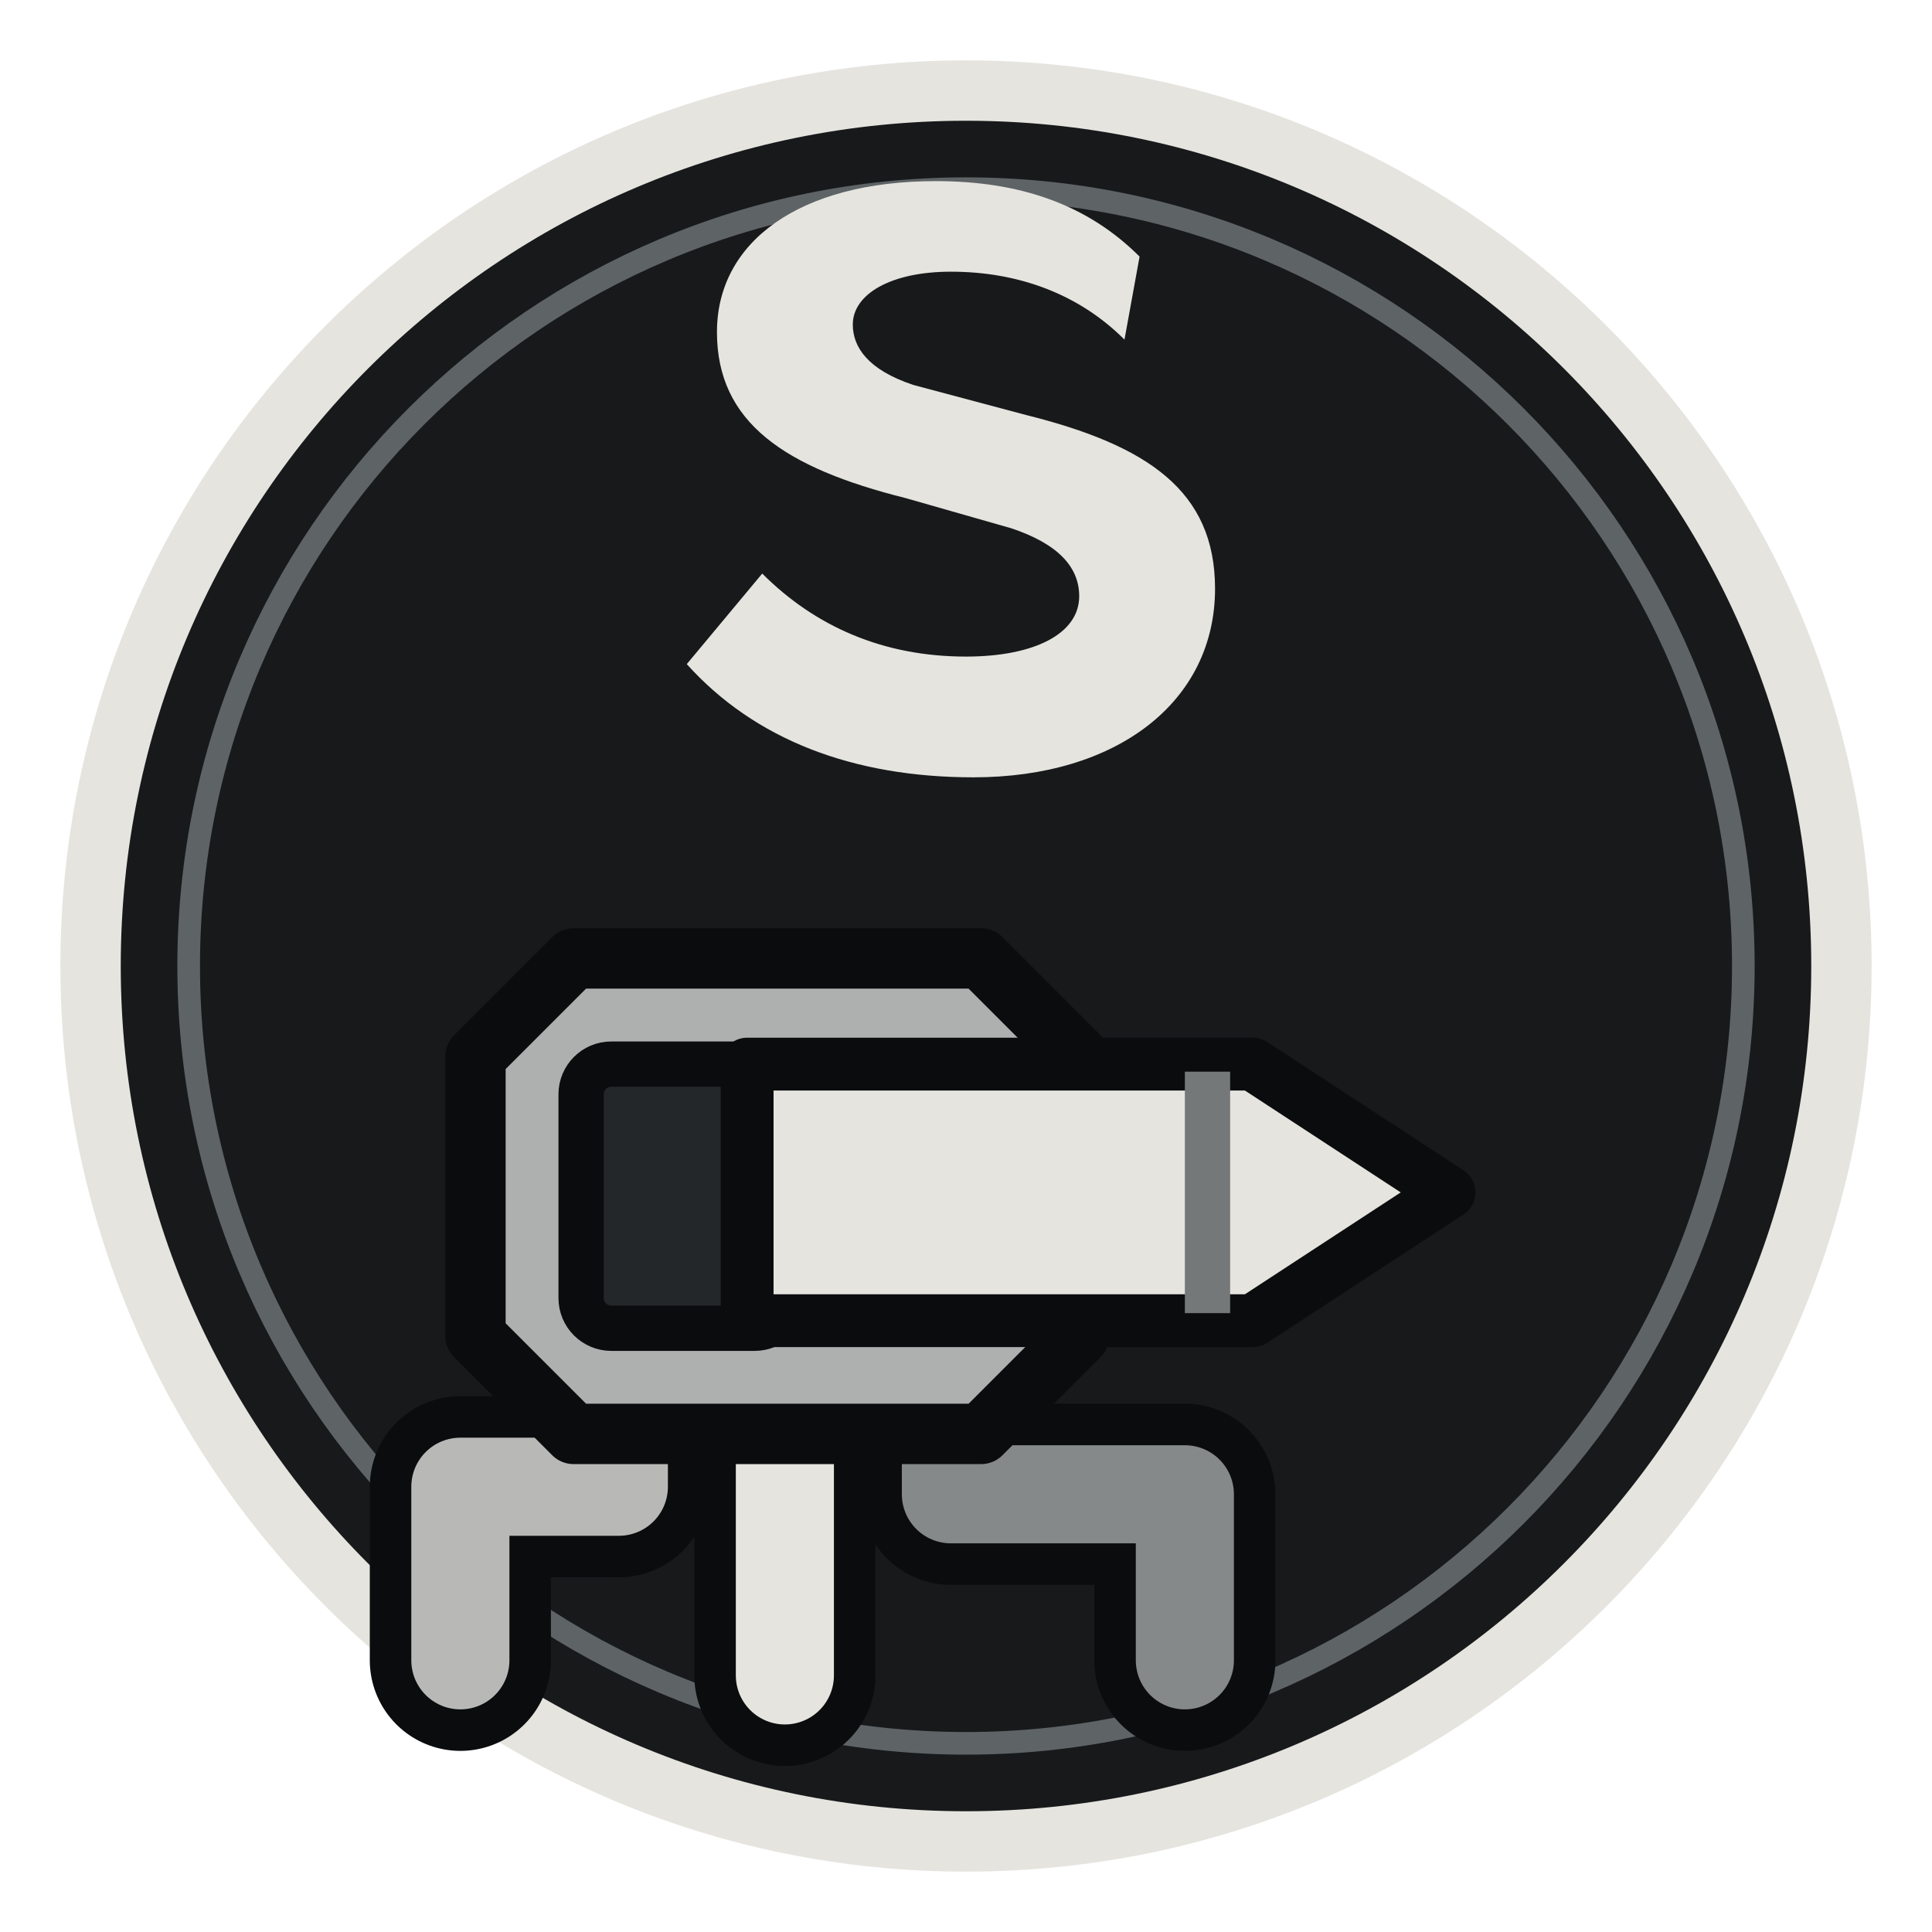
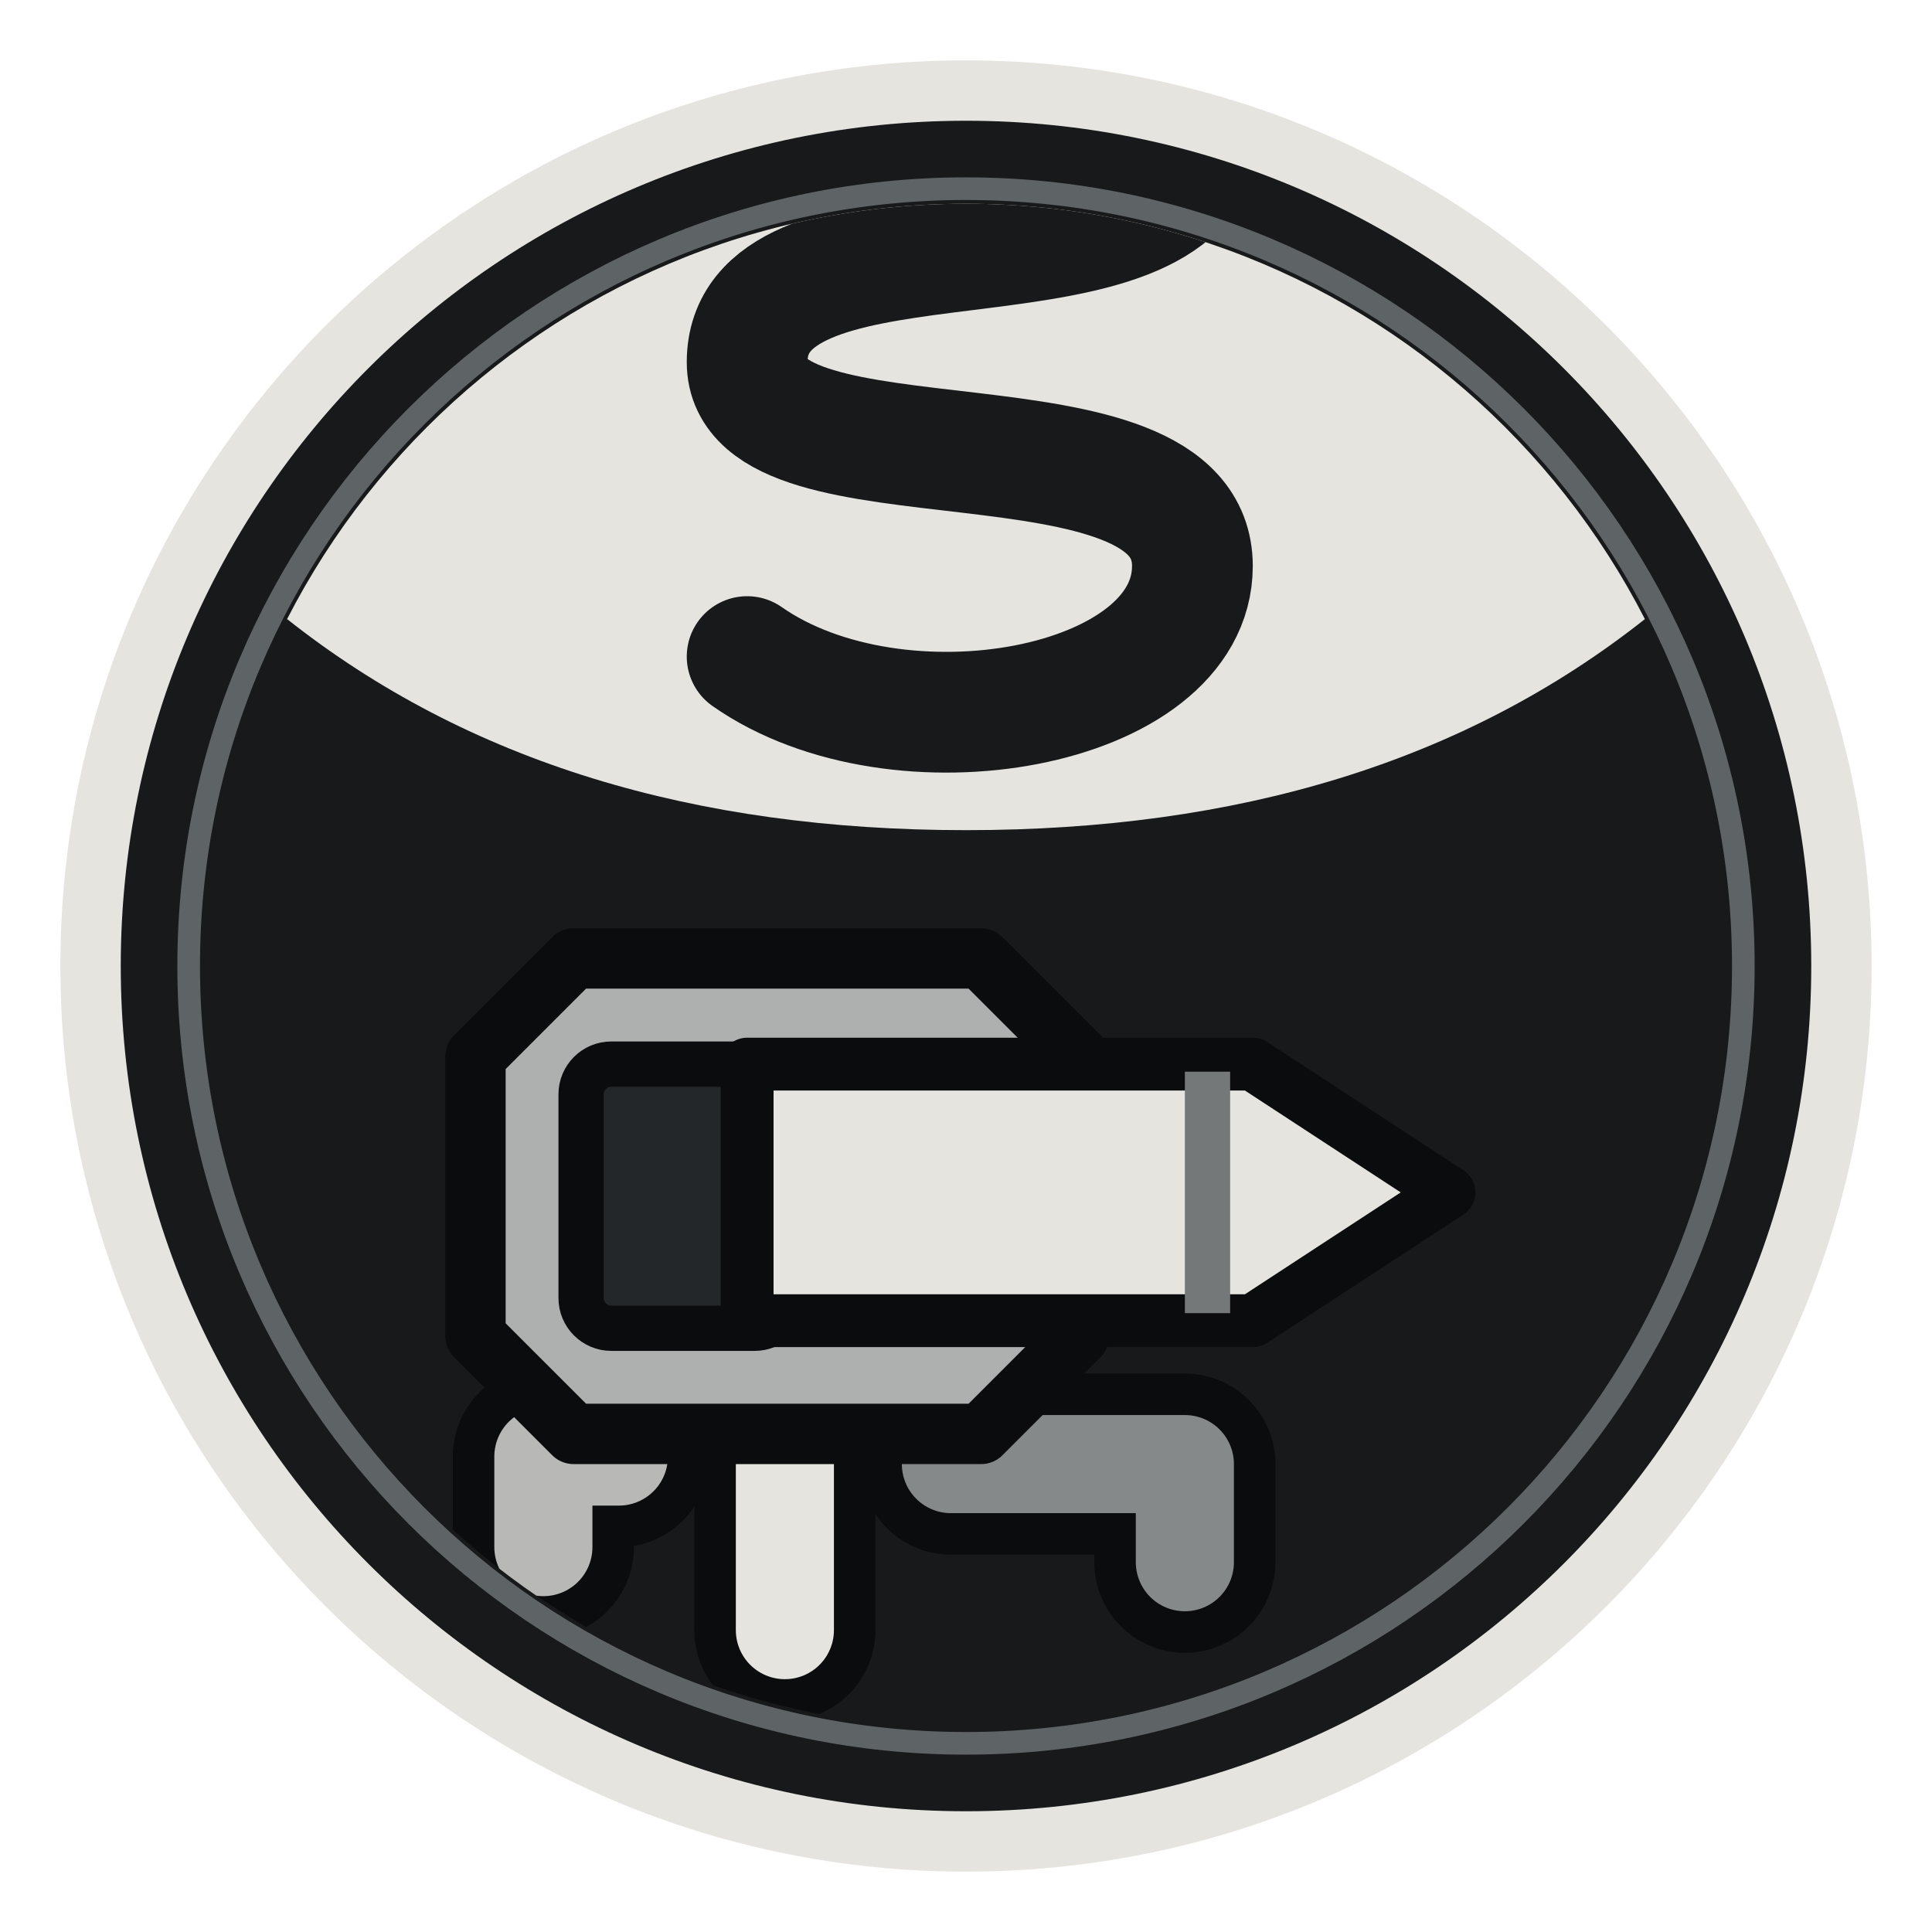
<svg xmlns="http://www.w3.org/2000/svg" width="256" height="256" viewBox="0 0 256 256">
+   <defs>
+     <clipPath id="badge-interior">
+       <circle cx="128" cy="128" r="101" />
+     </clipPath>
+   </defs>
  <circle cx="128" cy="128" r="116" fill="#17191b" stroke="#e5e4df" stroke-width="8" />
  <circle cx="128" cy="128" r="103" fill="none" stroke="#5e6366" stroke-width="3" />
-   <path id="maker-mark" d="M151 34 C144 27 135 24 124 24 C106 24 95 32 95 44            C95 56 104 62 120 66 L134 70 C140 72 143 75 143 79            C143 84 137 87 128 87 C117 87 108 83 101 76 L91 88            C100 98 113 103 129 103 C148 103 161 93 161 78            C161 65 152 59 136 55 L121 51 C115 49 113 46 113 43            C113 39 118 36 126 36 C135 36 143 39 149 45 Z" fill="#e5e4df" />
-   <g id="mod-glyph" stroke="#0b0c0d" stroke-linejoin="round">
-     <g fill="none" stroke-linecap="round">
-       <path d="M82 177 V197 H61 V220" stroke="#0b0c0d" stroke-width="24" />
-       <path d="M104 181 V222" stroke="#0b0c0d" stroke-width="24" />
-       <path d="M126 177 V198 H157 V220" stroke="#0b0c0d" stroke-width="24" />
-       <path d="M82 177 V197 H61 V220" stroke="#b8b9b7" stroke-width="13" />
-       <path d="M104 181 V222" stroke="#e5e4df" stroke-width="13" />
-       <path d="M126 177 V198 H157 V220" stroke="#85898a" stroke-width="13" />
+   <g clip-path="url(#badge-interior)">
+     <path id="maker-cap" d="M38 82 C50 45 84 24 128 24 C172 24 206 45 218 82              C194 101 164 110 128 110 C92 110 62 101 38 82 Z" fill="#e5e4df" />
+     <path id="maker-mark" d="M158 22 C149 39 99 27 99 48              C99 66 158 53 158 75              C158 94 119 101 99 87" fill="none" stroke="#17191b" stroke-width="16" stroke-linecap="round" stroke-linejoin="round" />
+     <g id="mod-glyph" stroke="#0b0c0d" stroke-linejoin="round">
+       <g fill="none" stroke-linecap="round">
+         <path d="M82 177 V193 H72 V205" stroke="#0b0c0d" stroke-width="24" />
+         <path d="M104 181 V216" stroke="#0b0c0d" stroke-width="24" />
+         <path d="M126 177 V194 H157 V207" stroke="#0b0c0d" stroke-width="24" />
+         <path d="M82 177 V193 H72 V205" stroke="#b8b9b7" stroke-width="13" />
+         <path d="M104 181 V216" stroke="#e5e4df" stroke-width="13" />
+         <path d="M126 177 V194 H157 V207" stroke="#85898a" stroke-width="13" />
+       </g>
+       <path d="M76 127 H130 L143 140 V177 L130 190 H76 L63 177 V140 Z" fill="#aeb0af" stroke-width="8" />
+       <rect x="77" y="141" width="27" height="35" rx="4" fill="#242729" stroke-width="6" />
+       <path d="M99 141 H166 L192 158 L166 175 H99 Z" fill="#e5e4df" stroke-width="7" />
+       <path d="M160 142 V174" fill="none" stroke="#747879" stroke-width="6" />
    </g>
-     <path d="M76 127 H130 L143 140 V177 L130 190 H76 L63 177 V140 Z" fill="#aeb0af" stroke-width="8" />
-     <rect x="77" y="141" width="27" height="35" rx="4" fill="#242729" stroke-width="6" />
-     <path d="M99 141 H166 L192 158 L166 175 H99 Z" fill="#e5e4df" stroke-width="7" />
-     <path d="M160 142 V174" fill="none" stroke="#747879" stroke-width="6" />
  </g>
</svg>
